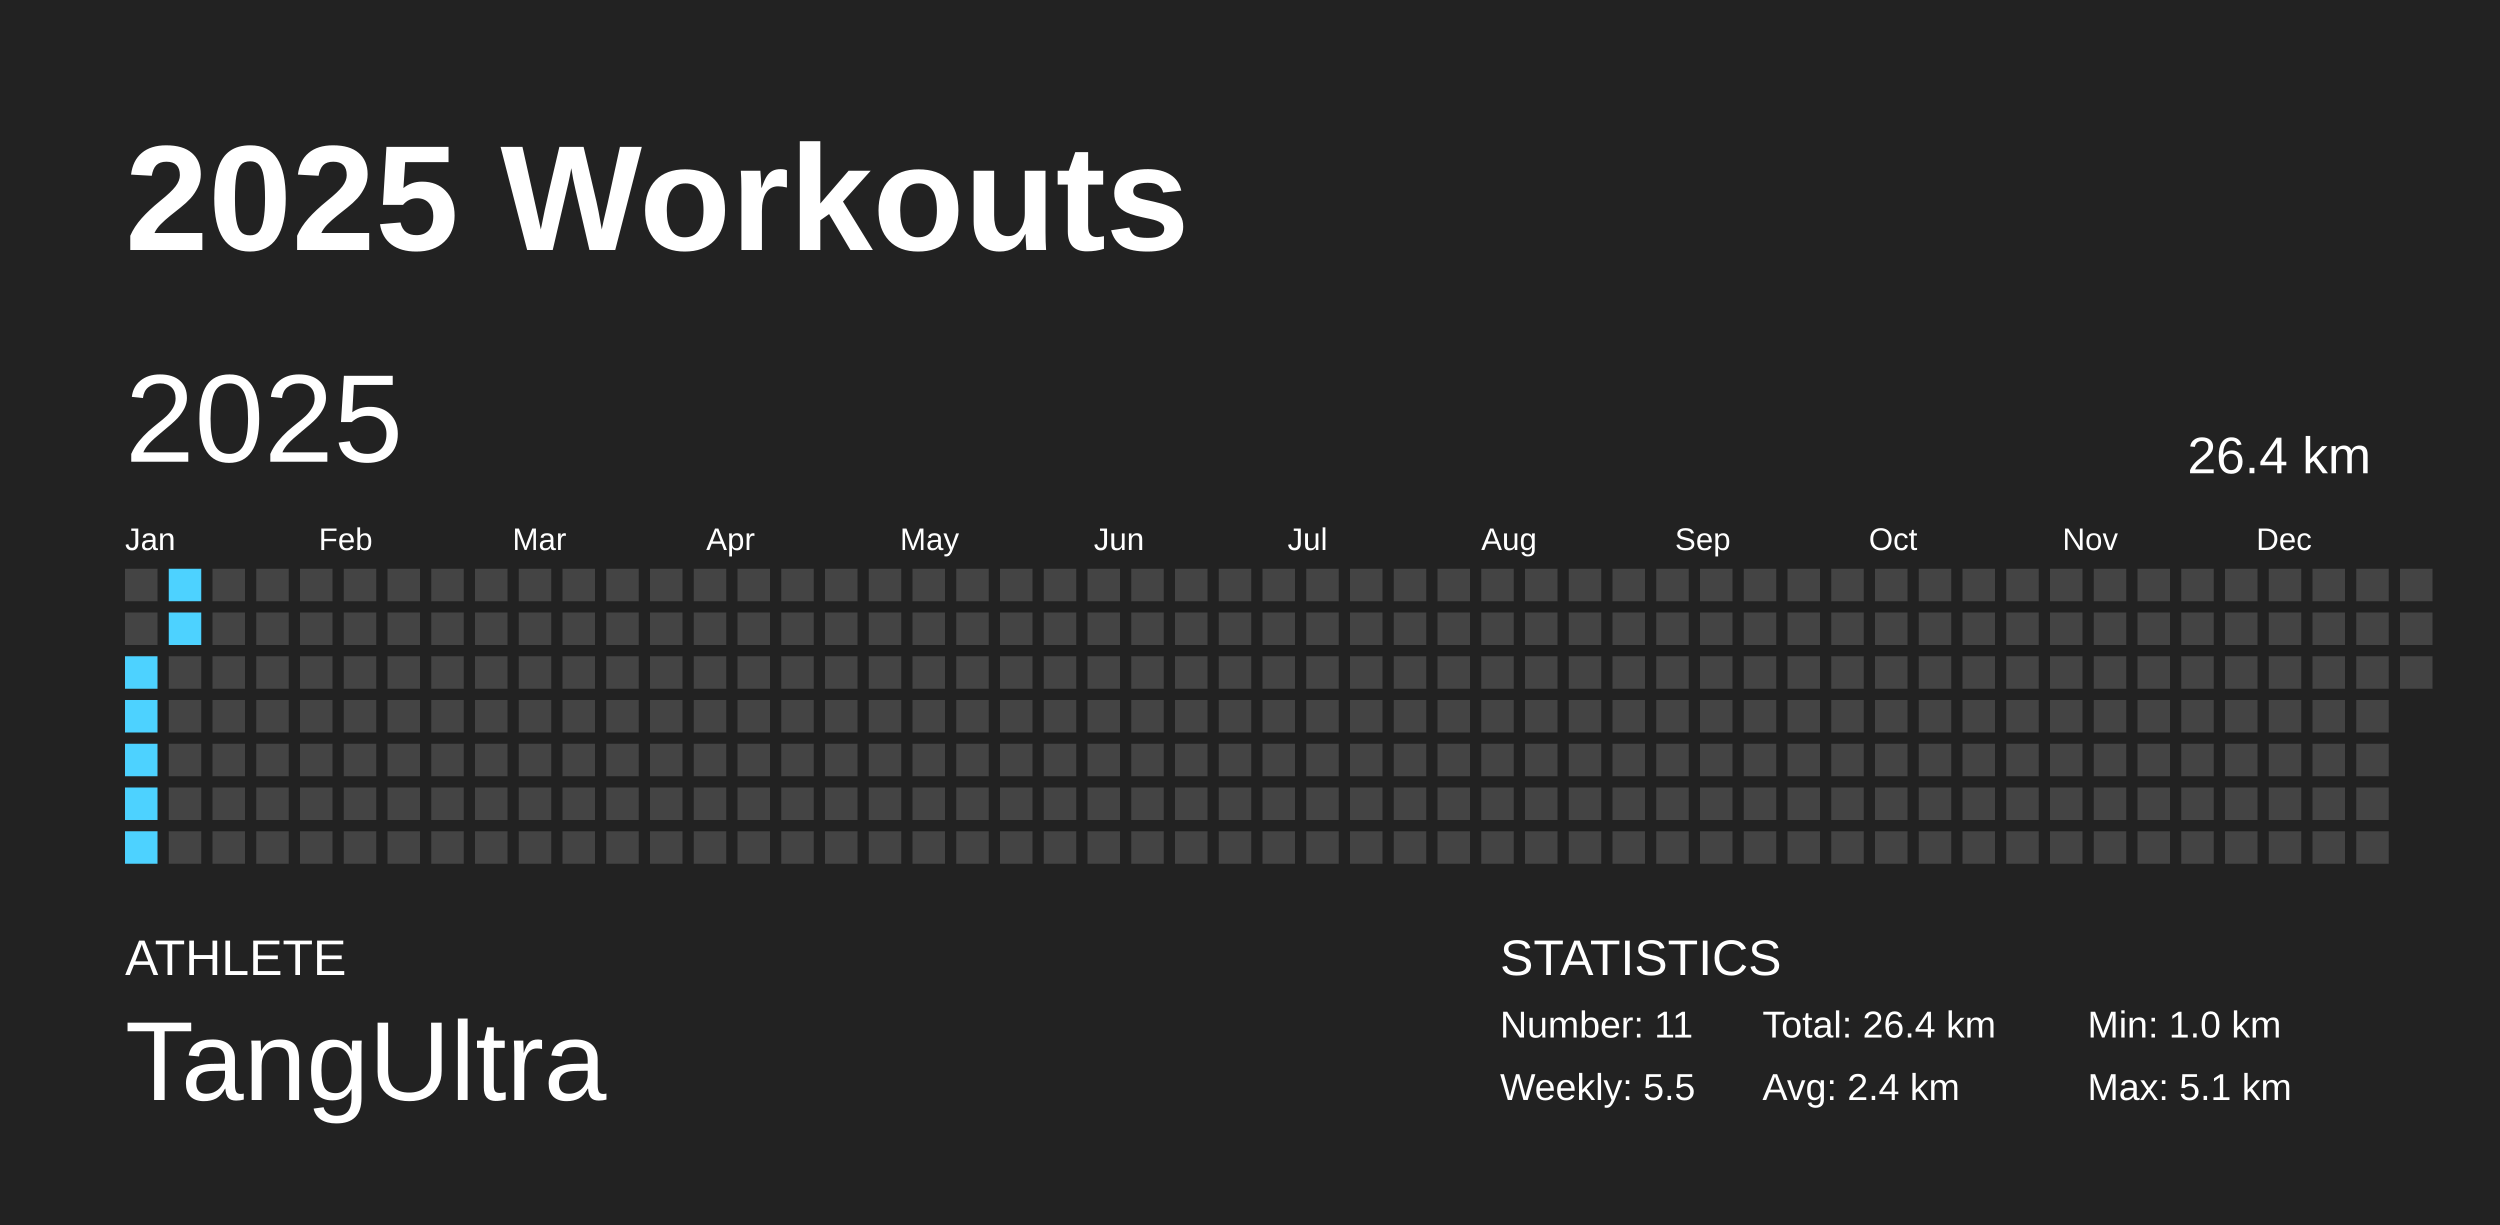
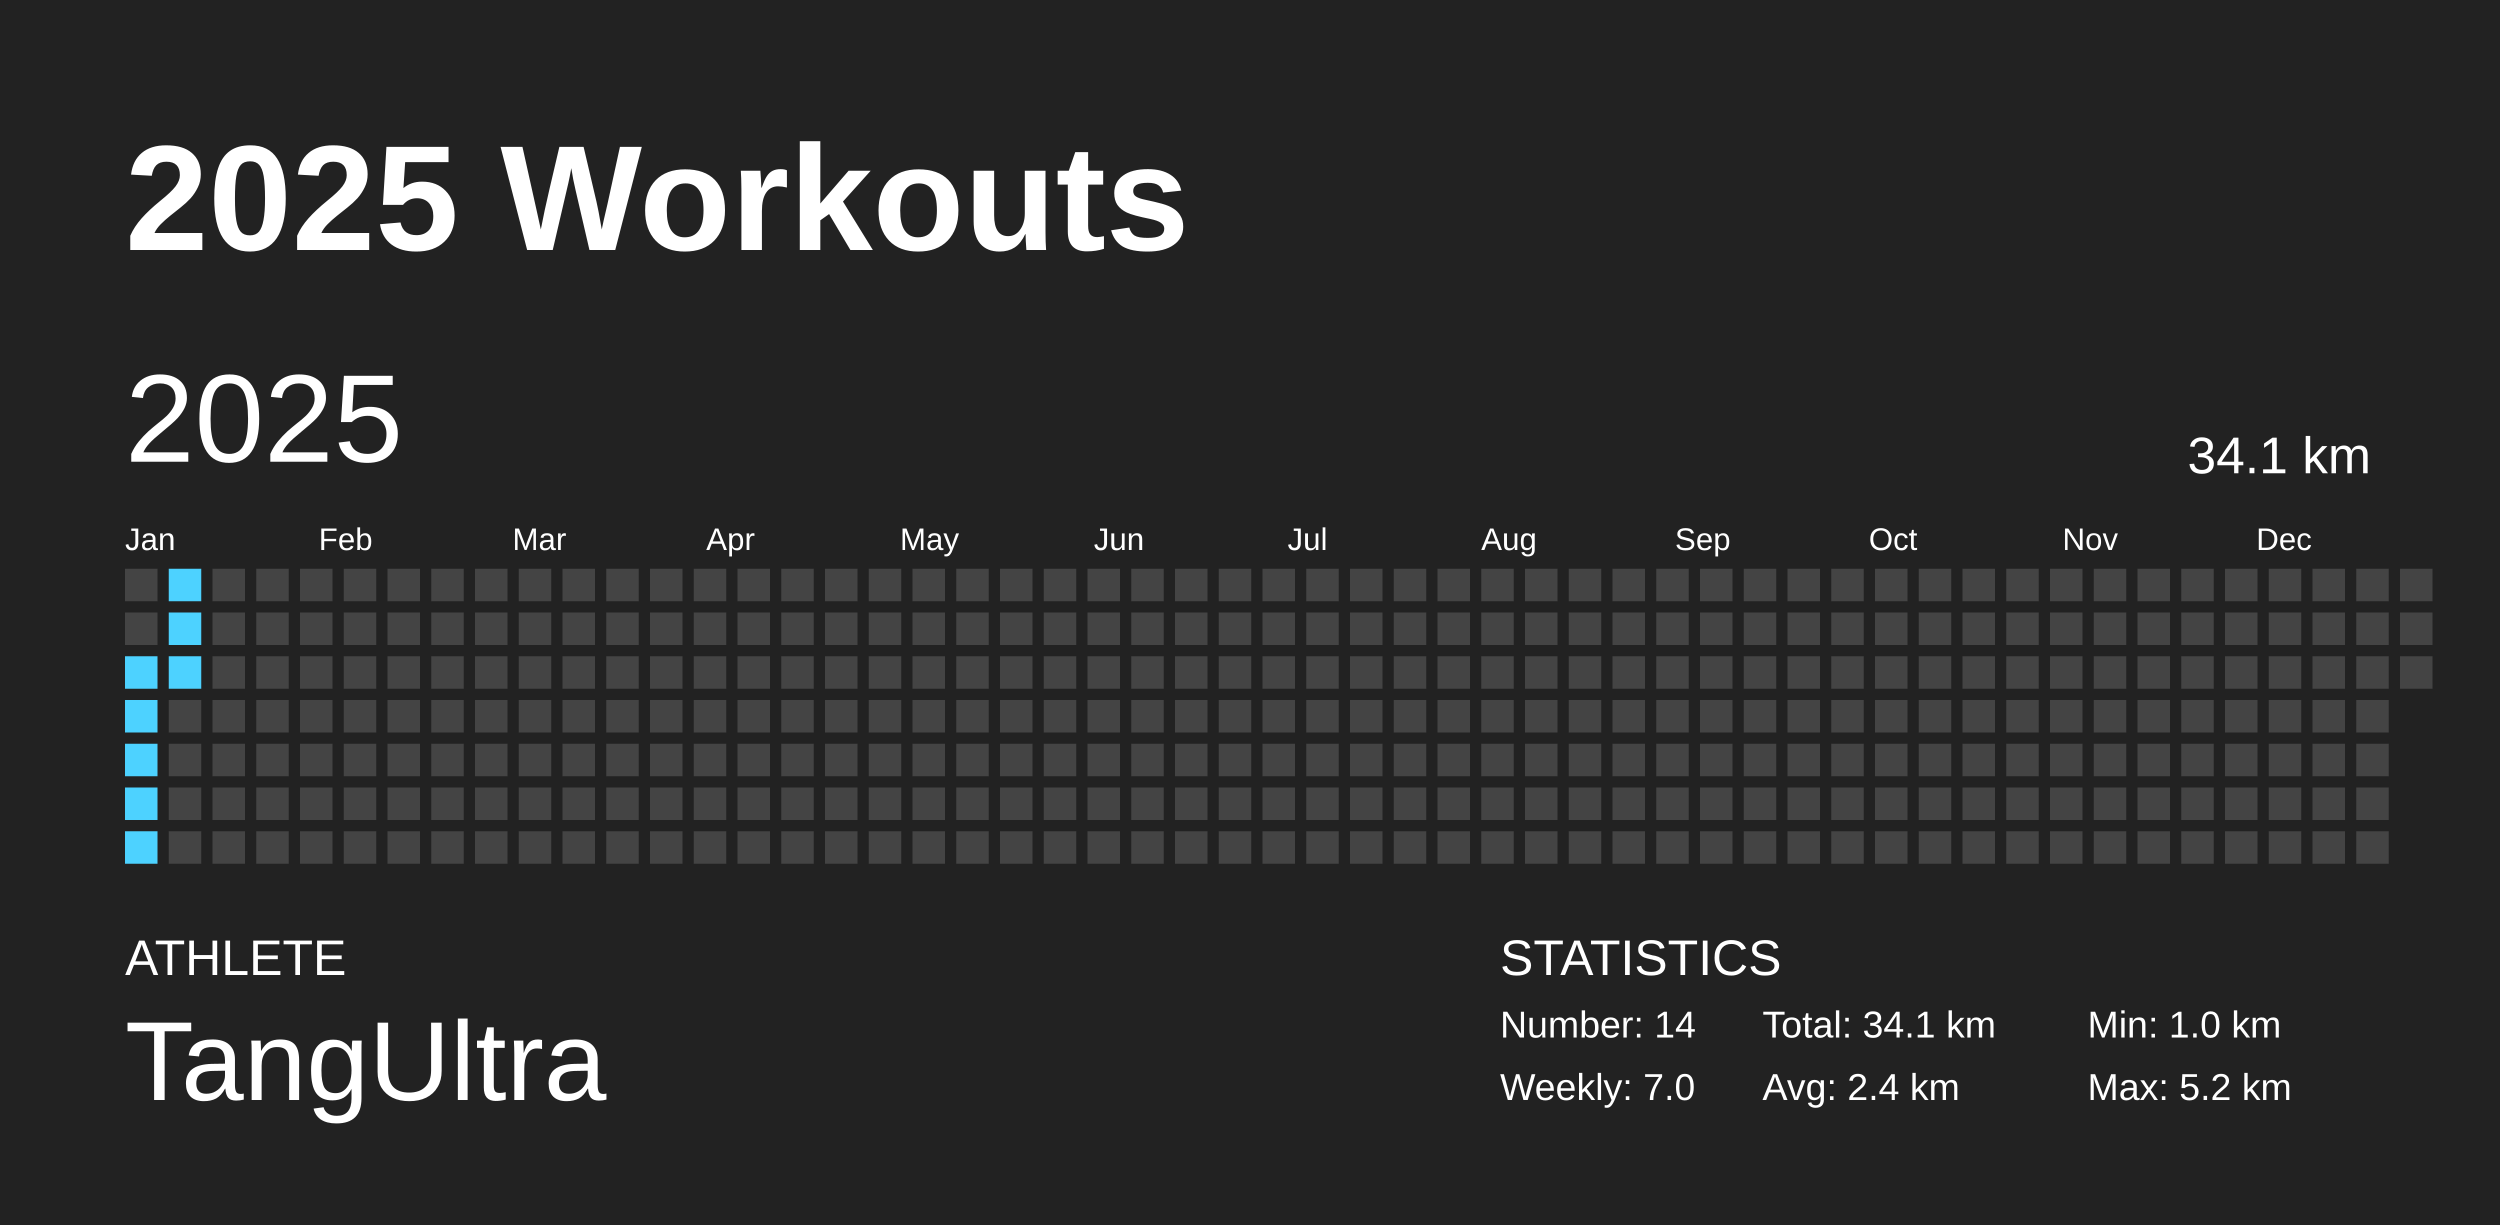
<svg xmlns="http://www.w3.org/2000/svg" baseProfile="full" height="98mm" version="1.1" viewBox="0,0,200,98" width="200mm">
  <defs />
  <rect fill="#222222" height="98" width="200" x="0" y="0" />
  <text fill="#FFFFFF" style="font-size:12px; font-family:Arial; font-weight:bold;" x="10" y="20">2025 Workouts</text>
  <text fill="#FFFFFF" style="font-size:4px; font-family:Arial" x="10" y="78">ATHLETE</text>
  <text fill="#FFFFFF" style="font-size:9px; font-family:Arial" x="10" y="88">TangUltra</text>
  <text fill="#FFFFFF" style="font-size:4px; font-family:Arial" x="120" y="78">STATISTICS</text>
-   <text fill="#FFFFFF" style="font-size:3px; font-family:Arial" x="120" y="83">Number: 11</text>
-   <text fill="#FFFFFF" style="font-size:3px; font-family:Arial" x="120" y="88">Weekly: 5.5</text>
-   <text fill="#FFFFFF" style="font-size:3px; font-family:Arial" x="141" y="83">Total: 26.4 km</text>
+   <text fill="#FFFFFF" style="font-size:3px; font-family:Arial" x="120" y="83">Number: 14</text>
+   <text fill="#FFFFFF" style="font-size:3px; font-family:Arial" x="120" y="88">Weekly: 7.0</text>
+   <text fill="#FFFFFF" style="font-size:3px; font-family:Arial" x="141" y="83">Total: 34.1 km</text>
  <text fill="#FFFFFF" style="font-size:3px; font-family:Arial" x="141" y="88">Avg: 2.4 km</text>
  <text fill="#FFFFFF" style="font-size:3px; font-family:Arial" x="167" y="83">Min: 1.0 km</text>
-   <text fill="#FFFFFF" style="font-size:3px; font-family:Arial" x="167" y="88">Max: 5.1 km</text>
+   <text fill="#FFFFFF" style="font-size:3px; font-family:Arial" x="167" y="88">Max: 5.2 km</text>
  <text dominant-baseline="hanging" fill="#FFFFFF" style="font-size:10.0px; font-family:Arial;" x="10" y="30">2025</text>
-   <text dominant-baseline="hanging" fill="#FFFFFF" style="font-size:4.125px; font-family:Arial;" x="175" y="35">26.4 km</text>
+   <text dominant-baseline="hanging" fill="#FFFFFF" style="font-size:4.125px; font-family:Arial;" x="175" y="35">34.1 km</text>
  <text fill="#FFFFFF" style="font-size:2.5px; font-family:Arial" x="10.0" y="44">Jan</text>
  <text fill="#FFFFFF" style="font-size:2.5px; font-family:Arial" x="25.5" y="44">Feb</text>
  <text fill="#FFFFFF" style="font-size:2.5px; font-family:Arial" x="41.0" y="44">Mar</text>
  <text fill="#FFFFFF" style="font-size:2.5px; font-family:Arial" x="56.5" y="44">Apr</text>
  <text fill="#FFFFFF" style="font-size:2.5px; font-family:Arial" x="72.0" y="44">May</text>
  <text fill="#FFFFFF" style="font-size:2.5px; font-family:Arial" x="87.5" y="44">Jun</text>
  <text fill="#FFFFFF" style="font-size:2.5px; font-family:Arial" x="103.0" y="44">Jul</text>
  <text fill="#FFFFFF" style="font-size:2.5px; font-family:Arial" x="118.5" y="44">Aug</text>
  <text fill="#FFFFFF" style="font-size:2.5px; font-family:Arial" x="134.0" y="44">Sep</text>
  <text fill="#FFFFFF" style="font-size:2.5px; font-family:Arial" x="149.5" y="44">Oct</text>
  <text fill="#FFFFFF" style="font-size:2.5px; font-family:Arial" x="165.0" y="44">Nov</text>
  <text fill="#FFFFFF" style="font-size:2.5px; font-family:Arial" x="180.5" y="44">Dec</text>
  <rect fill="#444444" height="2.6" width="2.6" x="10.0" y="45.5" />
  <rect fill="#444444" height="2.6" width="2.6" x="10.0" y="49.0" />
  <rect fill="#4dd2ff" height="2.6" width="2.6" x="10.0" y="52.5" />
  <rect fill="#4dd2ff" height="2.6" width="2.6" x="10.0" y="56.0" />
  <rect fill="#4dd2ff" height="2.6" width="2.6" x="10.0" y="59.5" />
  <rect fill="#4dd2ff" height="2.6" width="2.6" x="10.0" y="63.0" />
  <rect fill="#4dd2ff" height="2.6" width="2.6" x="10.0" y="66.5" />
  <rect fill="#4dd2ff" height="2.6" width="2.6" x="13.5" y="45.5" />
  <rect fill="#4dd2ff" height="2.6" width="2.6" x="13.5" y="49.0" />
-   <rect fill="#444444" height="2.6" width="2.6" x="13.5" y="52.5" />
+   <rect fill="#4dd2ff" height="2.6" width="2.6" x="13.5" y="52.5" />
  <rect fill="#444444" height="2.6" width="2.6" x="13.5" y="56.0" />
  <rect fill="#444444" height="2.6" width="2.6" x="13.5" y="59.5" />
  <rect fill="#444444" height="2.6" width="2.6" x="13.5" y="63.0" />
  <rect fill="#444444" height="2.6" width="2.6" x="13.5" y="66.5" />
  <rect fill="#444444" height="2.6" width="2.6" x="17.0" y="45.5" />
  <rect fill="#444444" height="2.6" width="2.6" x="17.0" y="49.0" />
  <rect fill="#444444" height="2.6" width="2.6" x="17.0" y="52.5" />
  <rect fill="#444444" height="2.6" width="2.6" x="17.0" y="56.0" />
  <rect fill="#444444" height="2.6" width="2.6" x="17.0" y="59.5" />
  <rect fill="#444444" height="2.6" width="2.6" x="17.0" y="63.0" />
  <rect fill="#444444" height="2.6" width="2.6" x="17.0" y="66.5" />
  <rect fill="#444444" height="2.6" width="2.6" x="20.5" y="45.5" />
  <rect fill="#444444" height="2.6" width="2.6" x="20.5" y="49.0" />
  <rect fill="#444444" height="2.6" width="2.6" x="20.5" y="52.5" />
  <rect fill="#444444" height="2.6" width="2.6" x="20.5" y="56.0" />
  <rect fill="#444444" height="2.6" width="2.6" x="20.5" y="59.5" />
  <rect fill="#444444" height="2.6" width="2.6" x="20.5" y="63.0" />
  <rect fill="#444444" height="2.6" width="2.6" x="20.5" y="66.5" />
  <rect fill="#444444" height="2.6" width="2.6" x="24.0" y="45.5" />
  <rect fill="#444444" height="2.6" width="2.6" x="24.0" y="49.0" />
  <rect fill="#444444" height="2.6" width="2.6" x="24.0" y="52.5" />
  <rect fill="#444444" height="2.6" width="2.6" x="24.0" y="56.0" />
  <rect fill="#444444" height="2.6" width="2.6" x="24.0" y="59.5" />
  <rect fill="#444444" height="2.6" width="2.6" x="24.0" y="63.0" />
  <rect fill="#444444" height="2.6" width="2.6" x="24.0" y="66.5" />
  <rect fill="#444444" height="2.6" width="2.6" x="27.5" y="45.5" />
  <rect fill="#444444" height="2.6" width="2.6" x="27.5" y="49.0" />
  <rect fill="#444444" height="2.6" width="2.6" x="27.5" y="52.5" />
  <rect fill="#444444" height="2.6" width="2.6" x="27.5" y="56.0" />
  <rect fill="#444444" height="2.6" width="2.6" x="27.5" y="59.5" />
  <rect fill="#444444" height="2.6" width="2.6" x="27.5" y="63.0" />
  <rect fill="#444444" height="2.6" width="2.6" x="27.5" y="66.5" />
  <rect fill="#444444" height="2.6" width="2.6" x="31.0" y="45.5" />
  <rect fill="#444444" height="2.6" width="2.6" x="31.0" y="49.0" />
  <rect fill="#444444" height="2.6" width="2.6" x="31.0" y="52.5" />
  <rect fill="#444444" height="2.6" width="2.6" x="31.0" y="56.0" />
  <rect fill="#444444" height="2.6" width="2.6" x="31.0" y="59.5" />
  <rect fill="#444444" height="2.6" width="2.6" x="31.0" y="63.0" />
  <rect fill="#444444" height="2.6" width="2.6" x="31.0" y="66.5" />
  <rect fill="#444444" height="2.6" width="2.6" x="34.5" y="45.5" />
  <rect fill="#444444" height="2.6" width="2.6" x="34.5" y="49.0" />
  <rect fill="#444444" height="2.6" width="2.6" x="34.5" y="52.5" />
  <rect fill="#444444" height="2.6" width="2.6" x="34.5" y="56.0" />
  <rect fill="#444444" height="2.6" width="2.6" x="34.5" y="59.5" />
  <rect fill="#444444" height="2.6" width="2.6" x="34.5" y="63.0" />
  <rect fill="#444444" height="2.6" width="2.6" x="34.5" y="66.5" />
  <rect fill="#444444" height="2.6" width="2.6" x="38.0" y="45.5" />
  <rect fill="#444444" height="2.6" width="2.6" x="38.0" y="49.0" />
  <rect fill="#444444" height="2.6" width="2.6" x="38.0" y="52.5" />
  <rect fill="#444444" height="2.6" width="2.6" x="38.0" y="56.0" />
  <rect fill="#444444" height="2.6" width="2.6" x="38.0" y="59.5" />
  <rect fill="#444444" height="2.6" width="2.6" x="38.0" y="63.0" />
  <rect fill="#444444" height="2.6" width="2.6" x="38.0" y="66.5" />
  <rect fill="#444444" height="2.6" width="2.6" x="41.5" y="45.5" />
  <rect fill="#444444" height="2.6" width="2.6" x="41.5" y="49.0" />
  <rect fill="#444444" height="2.6" width="2.6" x="41.5" y="52.5" />
  <rect fill="#444444" height="2.6" width="2.6" x="41.5" y="56.0" />
  <rect fill="#444444" height="2.6" width="2.6" x="41.5" y="59.5" />
  <rect fill="#444444" height="2.6" width="2.6" x="41.5" y="63.0" />
  <rect fill="#444444" height="2.6" width="2.6" x="41.5" y="66.5" />
  <rect fill="#444444" height="2.6" width="2.6" x="45.0" y="45.5" />
  <rect fill="#444444" height="2.6" width="2.6" x="45.0" y="49.0" />
  <rect fill="#444444" height="2.6" width="2.6" x="45.0" y="52.5" />
  <rect fill="#444444" height="2.6" width="2.6" x="45.0" y="56.0" />
  <rect fill="#444444" height="2.6" width="2.6" x="45.0" y="59.5" />
  <rect fill="#444444" height="2.6" width="2.6" x="45.0" y="63.0" />
  <rect fill="#444444" height="2.6" width="2.6" x="45.0" y="66.5" />
  <rect fill="#444444" height="2.6" width="2.6" x="48.5" y="45.5" />
  <rect fill="#444444" height="2.6" width="2.6" x="48.5" y="49.0" />
  <rect fill="#444444" height="2.6" width="2.6" x="48.5" y="52.5" />
  <rect fill="#444444" height="2.6" width="2.6" x="48.5" y="56.0" />
  <rect fill="#444444" height="2.6" width="2.6" x="48.5" y="59.5" />
  <rect fill="#444444" height="2.6" width="2.6" x="48.5" y="63.0" />
  <rect fill="#444444" height="2.6" width="2.6" x="48.5" y="66.5" />
  <rect fill="#444444" height="2.6" width="2.6" x="52.0" y="45.5" />
  <rect fill="#444444" height="2.6" width="2.6" x="52.0" y="49.0" />
  <rect fill="#444444" height="2.6" width="2.6" x="52.0" y="52.5" />
  <rect fill="#444444" height="2.6" width="2.6" x="52.0" y="56.0" />
  <rect fill="#444444" height="2.6" width="2.6" x="52.0" y="59.5" />
  <rect fill="#444444" height="2.6" width="2.6" x="52.0" y="63.0" />
  <rect fill="#444444" height="2.6" width="2.6" x="52.0" y="66.5" />
  <rect fill="#444444" height="2.6" width="2.6" x="55.5" y="45.5" />
  <rect fill="#444444" height="2.6" width="2.6" x="55.5" y="49.0" />
  <rect fill="#444444" height="2.6" width="2.6" x="55.5" y="52.5" />
  <rect fill="#444444" height="2.6" width="2.6" x="55.5" y="56.0" />
  <rect fill="#444444" height="2.6" width="2.6" x="55.5" y="59.5" />
  <rect fill="#444444" height="2.6" width="2.6" x="55.5" y="63.0" />
  <rect fill="#444444" height="2.6" width="2.6" x="55.5" y="66.5" />
  <rect fill="#444444" height="2.6" width="2.6" x="59.0" y="45.5" />
  <rect fill="#444444" height="2.6" width="2.6" x="59.0" y="49.0" />
  <rect fill="#444444" height="2.6" width="2.6" x="59.0" y="52.5" />
  <rect fill="#444444" height="2.6" width="2.6" x="59.0" y="56.0" />
  <rect fill="#444444" height="2.6" width="2.6" x="59.0" y="59.5" />
  <rect fill="#444444" height="2.6" width="2.6" x="59.0" y="63.0" />
  <rect fill="#444444" height="2.6" width="2.6" x="59.0" y="66.5" />
  <rect fill="#444444" height="2.6" width="2.6" x="62.5" y="45.5" />
  <rect fill="#444444" height="2.6" width="2.6" x="62.5" y="49.0" />
  <rect fill="#444444" height="2.6" width="2.6" x="62.5" y="52.5" />
  <rect fill="#444444" height="2.6" width="2.6" x="62.5" y="56.0" />
  <rect fill="#444444" height="2.6" width="2.6" x="62.5" y="59.5" />
  <rect fill="#444444" height="2.6" width="2.6" x="62.5" y="63.0" />
  <rect fill="#444444" height="2.6" width="2.6" x="62.5" y="66.5" />
  <rect fill="#444444" height="2.6" width="2.6" x="66.0" y="45.5" />
  <rect fill="#444444" height="2.6" width="2.6" x="66.0" y="49.0" />
  <rect fill="#444444" height="2.6" width="2.6" x="66.0" y="52.5" />
  <rect fill="#444444" height="2.6" width="2.6" x="66.0" y="56.0" />
  <rect fill="#444444" height="2.6" width="2.6" x="66.0" y="59.5" />
  <rect fill="#444444" height="2.6" width="2.6" x="66.0" y="63.0" />
  <rect fill="#444444" height="2.6" width="2.6" x="66.0" y="66.5" />
  <rect fill="#444444" height="2.6" width="2.6" x="69.5" y="45.5" />
  <rect fill="#444444" height="2.6" width="2.6" x="69.5" y="49.0" />
  <rect fill="#444444" height="2.6" width="2.6" x="69.5" y="52.5" />
  <rect fill="#444444" height="2.6" width="2.6" x="69.5" y="56.0" />
  <rect fill="#444444" height="2.6" width="2.6" x="69.5" y="59.5" />
  <rect fill="#444444" height="2.6" width="2.6" x="69.5" y="63.0" />
  <rect fill="#444444" height="2.6" width="2.6" x="69.5" y="66.5" />
  <rect fill="#444444" height="2.6" width="2.6" x="73.0" y="45.5" />
  <rect fill="#444444" height="2.6" width="2.6" x="73.0" y="49.0" />
  <rect fill="#444444" height="2.6" width="2.6" x="73.0" y="52.5" />
  <rect fill="#444444" height="2.6" width="2.6" x="73.0" y="56.0" />
  <rect fill="#444444" height="2.6" width="2.6" x="73.0" y="59.5" />
  <rect fill="#444444" height="2.6" width="2.6" x="73.0" y="63.0" />
  <rect fill="#444444" height="2.6" width="2.6" x="73.0" y="66.5" />
  <rect fill="#444444" height="2.6" width="2.6" x="76.5" y="45.5" />
  <rect fill="#444444" height="2.6" width="2.6" x="76.5" y="49.0" />
  <rect fill="#444444" height="2.6" width="2.6" x="76.5" y="52.5" />
  <rect fill="#444444" height="2.6" width="2.6" x="76.5" y="56.0" />
  <rect fill="#444444" height="2.6" width="2.6" x="76.5" y="59.5" />
  <rect fill="#444444" height="2.6" width="2.6" x="76.5" y="63.0" />
  <rect fill="#444444" height="2.6" width="2.6" x="76.5" y="66.5" />
  <rect fill="#444444" height="2.6" width="2.6" x="80.0" y="45.5" />
  <rect fill="#444444" height="2.6" width="2.6" x="80.0" y="49.0" />
  <rect fill="#444444" height="2.6" width="2.6" x="80.0" y="52.5" />
  <rect fill="#444444" height="2.6" width="2.6" x="80.0" y="56.0" />
  <rect fill="#444444" height="2.6" width="2.6" x="80.0" y="59.5" />
  <rect fill="#444444" height="2.6" width="2.6" x="80.0" y="63.0" />
  <rect fill="#444444" height="2.6" width="2.6" x="80.0" y="66.5" />
  <rect fill="#444444" height="2.6" width="2.6" x="83.5" y="45.5" />
  <rect fill="#444444" height="2.6" width="2.6" x="83.5" y="49.0" />
  <rect fill="#444444" height="2.6" width="2.6" x="83.5" y="52.5" />
  <rect fill="#444444" height="2.6" width="2.6" x="83.5" y="56.0" />
  <rect fill="#444444" height="2.6" width="2.6" x="83.5" y="59.5" />
  <rect fill="#444444" height="2.6" width="2.6" x="83.5" y="63.0" />
  <rect fill="#444444" height="2.6" width="2.6" x="83.5" y="66.5" />
  <rect fill="#444444" height="2.6" width="2.6" x="87.0" y="45.5" />
  <rect fill="#444444" height="2.6" width="2.6" x="87.0" y="49.0" />
  <rect fill="#444444" height="2.6" width="2.6" x="87.0" y="52.5" />
  <rect fill="#444444" height="2.6" width="2.6" x="87.0" y="56.0" />
  <rect fill="#444444" height="2.6" width="2.6" x="87.0" y="59.5" />
  <rect fill="#444444" height="2.6" width="2.6" x="87.0" y="63.0" />
  <rect fill="#444444" height="2.6" width="2.6" x="87.0" y="66.5" />
  <rect fill="#444444" height="2.6" width="2.6" x="90.5" y="45.5" />
  <rect fill="#444444" height="2.6" width="2.6" x="90.5" y="49.0" />
  <rect fill="#444444" height="2.6" width="2.6" x="90.5" y="52.5" />
  <rect fill="#444444" height="2.6" width="2.6" x="90.5" y="56.0" />
  <rect fill="#444444" height="2.6" width="2.6" x="90.5" y="59.5" />
  <rect fill="#444444" height="2.6" width="2.6" x="90.5" y="63.0" />
  <rect fill="#444444" height="2.6" width="2.6" x="90.5" y="66.5" />
  <rect fill="#444444" height="2.6" width="2.6" x="94.0" y="45.5" />
  <rect fill="#444444" height="2.6" width="2.6" x="94.0" y="49.0" />
  <rect fill="#444444" height="2.6" width="2.6" x="94.0" y="52.5" />
  <rect fill="#444444" height="2.6" width="2.6" x="94.0" y="56.0" />
  <rect fill="#444444" height="2.6" width="2.6" x="94.0" y="59.5" />
  <rect fill="#444444" height="2.6" width="2.6" x="94.0" y="63.0" />
  <rect fill="#444444" height="2.6" width="2.6" x="94.0" y="66.5" />
  <rect fill="#444444" height="2.6" width="2.6" x="97.5" y="45.5" />
  <rect fill="#444444" height="2.6" width="2.6" x="97.5" y="49.0" />
  <rect fill="#444444" height="2.6" width="2.6" x="97.5" y="52.5" />
  <rect fill="#444444" height="2.6" width="2.6" x="97.5" y="56.0" />
  <rect fill="#444444" height="2.6" width="2.6" x="97.5" y="59.5" />
  <rect fill="#444444" height="2.6" width="2.6" x="97.5" y="63.0" />
  <rect fill="#444444" height="2.6" width="2.6" x="97.5" y="66.5" />
  <rect fill="#444444" height="2.6" width="2.6" x="101.0" y="45.5" />
  <rect fill="#444444" height="2.6" width="2.6" x="101.0" y="49.0" />
  <rect fill="#444444" height="2.6" width="2.6" x="101.0" y="52.5" />
  <rect fill="#444444" height="2.6" width="2.6" x="101.0" y="56.0" />
  <rect fill="#444444" height="2.6" width="2.6" x="101.0" y="59.5" />
  <rect fill="#444444" height="2.6" width="2.6" x="101.0" y="63.0" />
  <rect fill="#444444" height="2.6" width="2.6" x="101.0" y="66.5" />
  <rect fill="#444444" height="2.6" width="2.6" x="104.5" y="45.5" />
  <rect fill="#444444" height="2.6" width="2.6" x="104.5" y="49.0" />
  <rect fill="#444444" height="2.6" width="2.6" x="104.5" y="52.5" />
  <rect fill="#444444" height="2.6" width="2.6" x="104.5" y="56.0" />
  <rect fill="#444444" height="2.6" width="2.6" x="104.5" y="59.5" />
  <rect fill="#444444" height="2.6" width="2.6" x="104.5" y="63.0" />
  <rect fill="#444444" height="2.6" width="2.6" x="104.5" y="66.5" />
  <rect fill="#444444" height="2.6" width="2.6" x="108.0" y="45.5" />
  <rect fill="#444444" height="2.6" width="2.6" x="108.0" y="49.0" />
  <rect fill="#444444" height="2.6" width="2.6" x="108.0" y="52.5" />
  <rect fill="#444444" height="2.6" width="2.6" x="108.0" y="56.0" />
  <rect fill="#444444" height="2.6" width="2.6" x="108.0" y="59.5" />
  <rect fill="#444444" height="2.6" width="2.6" x="108.0" y="63.0" />
  <rect fill="#444444" height="2.6" width="2.6" x="108.0" y="66.5" />
  <rect fill="#444444" height="2.6" width="2.6" x="111.5" y="45.5" />
  <rect fill="#444444" height="2.6" width="2.6" x="111.5" y="49.0" />
  <rect fill="#444444" height="2.6" width="2.6" x="111.5" y="52.5" />
  <rect fill="#444444" height="2.6" width="2.6" x="111.5" y="56.0" />
  <rect fill="#444444" height="2.6" width="2.6" x="111.5" y="59.5" />
  <rect fill="#444444" height="2.6" width="2.6" x="111.5" y="63.0" />
  <rect fill="#444444" height="2.6" width="2.6" x="111.5" y="66.5" />
  <rect fill="#444444" height="2.6" width="2.6" x="115.0" y="45.5" />
  <rect fill="#444444" height="2.6" width="2.6" x="115.0" y="49.0" />
  <rect fill="#444444" height="2.6" width="2.6" x="115.0" y="52.5" />
  <rect fill="#444444" height="2.6" width="2.6" x="115.0" y="56.0" />
  <rect fill="#444444" height="2.6" width="2.6" x="115.0" y="59.5" />
  <rect fill="#444444" height="2.6" width="2.6" x="115.0" y="63.0" />
  <rect fill="#444444" height="2.6" width="2.6" x="115.0" y="66.5" />
  <rect fill="#444444" height="2.6" width="2.6" x="118.5" y="45.5" />
  <rect fill="#444444" height="2.6" width="2.6" x="118.5" y="49.0" />
  <rect fill="#444444" height="2.6" width="2.6" x="118.5" y="52.5" />
  <rect fill="#444444" height="2.6" width="2.6" x="118.5" y="56.0" />
  <rect fill="#444444" height="2.6" width="2.6" x="118.5" y="59.5" />
  <rect fill="#444444" height="2.6" width="2.6" x="118.5" y="63.0" />
  <rect fill="#444444" height="2.6" width="2.6" x="118.5" y="66.5" />
  <rect fill="#444444" height="2.6" width="2.6" x="122.0" y="45.5" />
  <rect fill="#444444" height="2.6" width="2.6" x="122.0" y="49.0" />
  <rect fill="#444444" height="2.6" width="2.6" x="122.0" y="52.5" />
  <rect fill="#444444" height="2.6" width="2.6" x="122.0" y="56.0" />
  <rect fill="#444444" height="2.6" width="2.6" x="122.0" y="59.5" />
  <rect fill="#444444" height="2.6" width="2.6" x="122.0" y="63.0" />
  <rect fill="#444444" height="2.6" width="2.6" x="122.0" y="66.5" />
  <rect fill="#444444" height="2.6" width="2.6" x="125.5" y="45.5" />
  <rect fill="#444444" height="2.6" width="2.6" x="125.5" y="49.0" />
  <rect fill="#444444" height="2.6" width="2.6" x="125.5" y="52.5" />
  <rect fill="#444444" height="2.6" width="2.6" x="125.5" y="56.0" />
  <rect fill="#444444" height="2.6" width="2.6" x="125.5" y="59.5" />
  <rect fill="#444444" height="2.6" width="2.6" x="125.5" y="63.0" />
  <rect fill="#444444" height="2.6" width="2.6" x="125.5" y="66.5" />
  <rect fill="#444444" height="2.6" width="2.6" x="129.0" y="45.5" />
  <rect fill="#444444" height="2.6" width="2.6" x="129.0" y="49.0" />
  <rect fill="#444444" height="2.6" width="2.6" x="129.0" y="52.5" />
  <rect fill="#444444" height="2.6" width="2.6" x="129.0" y="56.0" />
  <rect fill="#444444" height="2.6" width="2.6" x="129.0" y="59.5" />
  <rect fill="#444444" height="2.6" width="2.6" x="129.0" y="63.0" />
  <rect fill="#444444" height="2.6" width="2.6" x="129.0" y="66.5" />
  <rect fill="#444444" height="2.6" width="2.6" x="132.5" y="45.5" />
  <rect fill="#444444" height="2.6" width="2.6" x="132.5" y="49.0" />
  <rect fill="#444444" height="2.6" width="2.6" x="132.5" y="52.5" />
  <rect fill="#444444" height="2.6" width="2.6" x="132.5" y="56.0" />
  <rect fill="#444444" height="2.6" width="2.6" x="132.5" y="59.5" />
  <rect fill="#444444" height="2.6" width="2.6" x="132.5" y="63.0" />
  <rect fill="#444444" height="2.6" width="2.6" x="132.5" y="66.5" />
  <rect fill="#444444" height="2.6" width="2.6" x="136.0" y="45.5" />
  <rect fill="#444444" height="2.6" width="2.6" x="136.0" y="49.0" />
  <rect fill="#444444" height="2.6" width="2.6" x="136.0" y="52.5" />
  <rect fill="#444444" height="2.6" width="2.6" x="136.0" y="56.0" />
  <rect fill="#444444" height="2.6" width="2.6" x="136.0" y="59.5" />
  <rect fill="#444444" height="2.6" width="2.6" x="136.0" y="63.0" />
  <rect fill="#444444" height="2.6" width="2.6" x="136.0" y="66.5" />
  <rect fill="#444444" height="2.6" width="2.6" x="139.5" y="45.5" />
  <rect fill="#444444" height="2.6" width="2.6" x="139.5" y="49.0" />
  <rect fill="#444444" height="2.6" width="2.6" x="139.5" y="52.5" />
  <rect fill="#444444" height="2.6" width="2.6" x="139.5" y="56.0" />
  <rect fill="#444444" height="2.6" width="2.6" x="139.5" y="59.5" />
  <rect fill="#444444" height="2.6" width="2.6" x="139.5" y="63.0" />
  <rect fill="#444444" height="2.6" width="2.6" x="139.5" y="66.5" />
  <rect fill="#444444" height="2.6" width="2.6" x="143.0" y="45.5" />
  <rect fill="#444444" height="2.6" width="2.6" x="143.0" y="49.0" />
  <rect fill="#444444" height="2.6" width="2.6" x="143.0" y="52.5" />
  <rect fill="#444444" height="2.6" width="2.6" x="143.0" y="56.0" />
  <rect fill="#444444" height="2.6" width="2.6" x="143.0" y="59.5" />
  <rect fill="#444444" height="2.6" width="2.6" x="143.0" y="63.0" />
  <rect fill="#444444" height="2.6" width="2.6" x="143.0" y="66.5" />
  <rect fill="#444444" height="2.6" width="2.6" x="146.5" y="45.5" />
  <rect fill="#444444" height="2.6" width="2.6" x="146.5" y="49.0" />
  <rect fill="#444444" height="2.6" width="2.6" x="146.5" y="52.5" />
  <rect fill="#444444" height="2.6" width="2.6" x="146.5" y="56.0" />
  <rect fill="#444444" height="2.6" width="2.6" x="146.5" y="59.5" />
  <rect fill="#444444" height="2.6" width="2.6" x="146.5" y="63.0" />
  <rect fill="#444444" height="2.6" width="2.6" x="146.5" y="66.5" />
  <rect fill="#444444" height="2.6" width="2.6" x="150.0" y="45.5" />
  <rect fill="#444444" height="2.6" width="2.6" x="150.0" y="49.0" />
  <rect fill="#444444" height="2.6" width="2.6" x="150.0" y="52.5" />
  <rect fill="#444444" height="2.6" width="2.6" x="150.0" y="56.0" />
  <rect fill="#444444" height="2.6" width="2.6" x="150.0" y="59.5" />
  <rect fill="#444444" height="2.6" width="2.6" x="150.0" y="63.0" />
  <rect fill="#444444" height="2.6" width="2.6" x="150.0" y="66.5" />
  <rect fill="#444444" height="2.6" width="2.6" x="153.5" y="45.5" />
  <rect fill="#444444" height="2.6" width="2.6" x="153.5" y="49.0" />
  <rect fill="#444444" height="2.6" width="2.6" x="153.5" y="52.5" />
  <rect fill="#444444" height="2.6" width="2.6" x="153.5" y="56.0" />
  <rect fill="#444444" height="2.6" width="2.6" x="153.5" y="59.5" />
  <rect fill="#444444" height="2.6" width="2.6" x="153.5" y="63.0" />
  <rect fill="#444444" height="2.6" width="2.6" x="153.5" y="66.5" />
  <rect fill="#444444" height="2.6" width="2.6" x="157.0" y="45.5" />
  <rect fill="#444444" height="2.6" width="2.6" x="157.0" y="49.0" />
  <rect fill="#444444" height="2.6" width="2.6" x="157.0" y="52.5" />
  <rect fill="#444444" height="2.6" width="2.6" x="157.0" y="56.0" />
  <rect fill="#444444" height="2.6" width="2.6" x="157.0" y="59.5" />
  <rect fill="#444444" height="2.6" width="2.6" x="157.0" y="63.0" />
  <rect fill="#444444" height="2.6" width="2.6" x="157.0" y="66.5" />
  <rect fill="#444444" height="2.6" width="2.6" x="160.5" y="45.5" />
  <rect fill="#444444" height="2.6" width="2.6" x="160.5" y="49.0" />
  <rect fill="#444444" height="2.6" width="2.6" x="160.5" y="52.5" />
  <rect fill="#444444" height="2.6" width="2.6" x="160.5" y="56.0" />
  <rect fill="#444444" height="2.6" width="2.6" x="160.5" y="59.5" />
  <rect fill="#444444" height="2.6" width="2.6" x="160.5" y="63.0" />
  <rect fill="#444444" height="2.6" width="2.6" x="160.5" y="66.5" />
  <rect fill="#444444" height="2.6" width="2.6" x="164.0" y="45.5" />
  <rect fill="#444444" height="2.6" width="2.6" x="164.0" y="49.0" />
  <rect fill="#444444" height="2.6" width="2.6" x="164.0" y="52.5" />
  <rect fill="#444444" height="2.6" width="2.6" x="164.0" y="56.0" />
  <rect fill="#444444" height="2.6" width="2.6" x="164.0" y="59.5" />
  <rect fill="#444444" height="2.6" width="2.6" x="164.0" y="63.0" />
  <rect fill="#444444" height="2.6" width="2.6" x="164.0" y="66.5" />
  <rect fill="#444444" height="2.6" width="2.6" x="167.5" y="45.5" />
  <rect fill="#444444" height="2.6" width="2.6" x="167.5" y="49.0" />
  <rect fill="#444444" height="2.6" width="2.6" x="167.5" y="52.5" />
  <rect fill="#444444" height="2.6" width="2.6" x="167.5" y="56.0" />
  <rect fill="#444444" height="2.6" width="2.6" x="167.5" y="59.5" />
  <rect fill="#444444" height="2.6" width="2.6" x="167.5" y="63.0" />
  <rect fill="#444444" height="2.6" width="2.6" x="167.5" y="66.5" />
  <rect fill="#444444" height="2.6" width="2.6" x="171.0" y="45.5" />
  <rect fill="#444444" height="2.6" width="2.6" x="171.0" y="49.0" />
  <rect fill="#444444" height="2.6" width="2.6" x="171.0" y="52.5" />
  <rect fill="#444444" height="2.6" width="2.6" x="171.0" y="56.0" />
  <rect fill="#444444" height="2.6" width="2.6" x="171.0" y="59.5" />
  <rect fill="#444444" height="2.6" width="2.6" x="171.0" y="63.0" />
  <rect fill="#444444" height="2.6" width="2.6" x="171.0" y="66.5" />
  <rect fill="#444444" height="2.6" width="2.6" x="174.5" y="45.5" />
  <rect fill="#444444" height="2.6" width="2.6" x="174.5" y="49.0" />
  <rect fill="#444444" height="2.6" width="2.6" x="174.5" y="52.5" />
  <rect fill="#444444" height="2.6" width="2.6" x="174.5" y="56.0" />
  <rect fill="#444444" height="2.6" width="2.6" x="174.5" y="59.5" />
  <rect fill="#444444" height="2.6" width="2.6" x="174.5" y="63.0" />
  <rect fill="#444444" height="2.6" width="2.6" x="174.5" y="66.5" />
  <rect fill="#444444" height="2.6" width="2.6" x="178.0" y="45.5" />
  <rect fill="#444444" height="2.6" width="2.6" x="178.0" y="49.0" />
  <rect fill="#444444" height="2.6" width="2.6" x="178.0" y="52.5" />
  <rect fill="#444444" height="2.6" width="2.6" x="178.0" y="56.0" />
  <rect fill="#444444" height="2.6" width="2.6" x="178.0" y="59.5" />
  <rect fill="#444444" height="2.6" width="2.6" x="178.0" y="63.0" />
  <rect fill="#444444" height="2.6" width="2.6" x="178.0" y="66.5" />
  <rect fill="#444444" height="2.6" width="2.6" x="181.5" y="45.5" />
  <rect fill="#444444" height="2.6" width="2.6" x="181.5" y="49.0" />
  <rect fill="#444444" height="2.6" width="2.6" x="181.5" y="52.5" />
  <rect fill="#444444" height="2.6" width="2.6" x="181.5" y="56.0" />
  <rect fill="#444444" height="2.6" width="2.6" x="181.5" y="59.5" />
  <rect fill="#444444" height="2.6" width="2.6" x="181.5" y="63.0" />
  <rect fill="#444444" height="2.6" width="2.6" x="181.5" y="66.5" />
  <rect fill="#444444" height="2.6" width="2.6" x="185.0" y="45.5" />
  <rect fill="#444444" height="2.6" width="2.6" x="185.0" y="49.0" />
  <rect fill="#444444" height="2.6" width="2.6" x="185.0" y="52.5" />
  <rect fill="#444444" height="2.6" width="2.6" x="185.0" y="56.0" />
  <rect fill="#444444" height="2.6" width="2.6" x="185.0" y="59.5" />
  <rect fill="#444444" height="2.6" width="2.6" x="185.0" y="63.0" />
  <rect fill="#444444" height="2.6" width="2.6" x="185.0" y="66.5" />
  <rect fill="#444444" height="2.6" width="2.6" x="188.5" y="45.5" />
  <rect fill="#444444" height="2.6" width="2.6" x="188.5" y="49.0" />
  <rect fill="#444444" height="2.6" width="2.6" x="188.5" y="52.5" />
  <rect fill="#444444" height="2.6" width="2.6" x="188.5" y="56.0" />
  <rect fill="#444444" height="2.6" width="2.6" x="188.5" y="59.5" />
  <rect fill="#444444" height="2.6" width="2.6" x="188.5" y="63.0" />
  <rect fill="#444444" height="2.6" width="2.6" x="188.5" y="66.5" />
  <rect fill="#444444" height="2.6" width="2.6" x="192.0" y="45.5" />
  <rect fill="#444444" height="2.6" width="2.6" x="192.0" y="49.0" />
  <rect fill="#444444" height="2.6" width="2.6" x="192.0" y="52.5" />
</svg>
